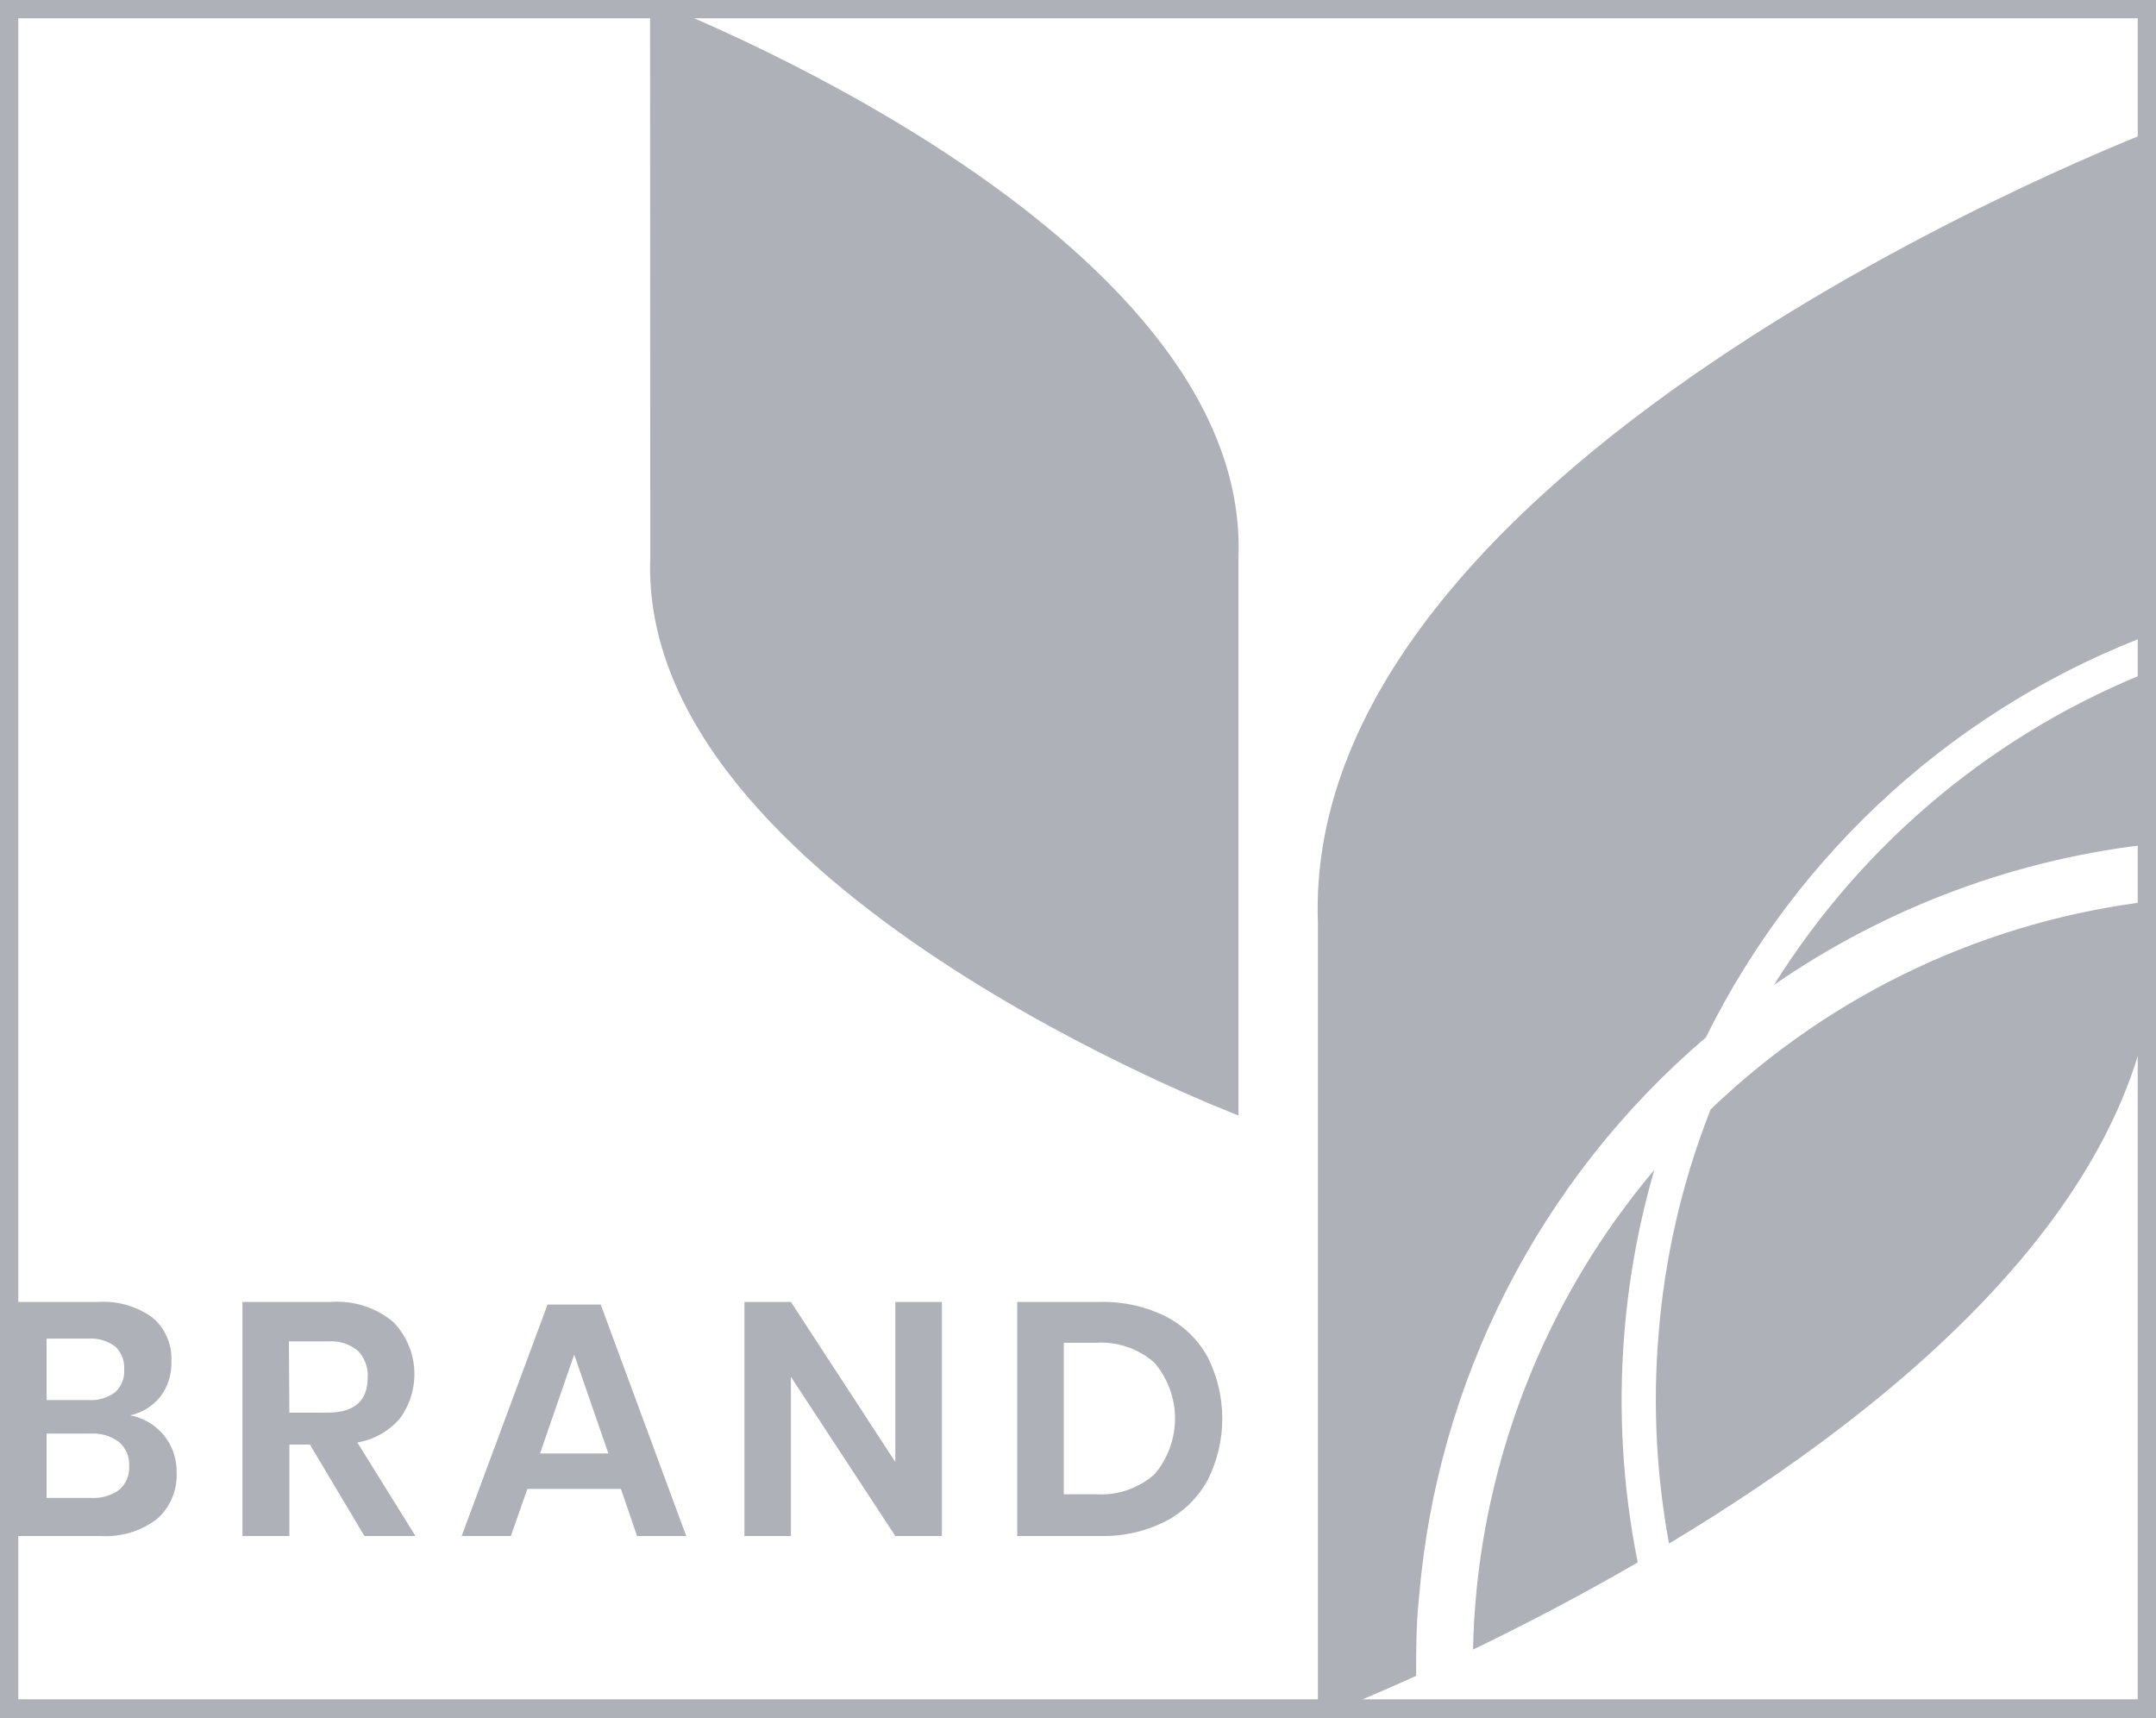
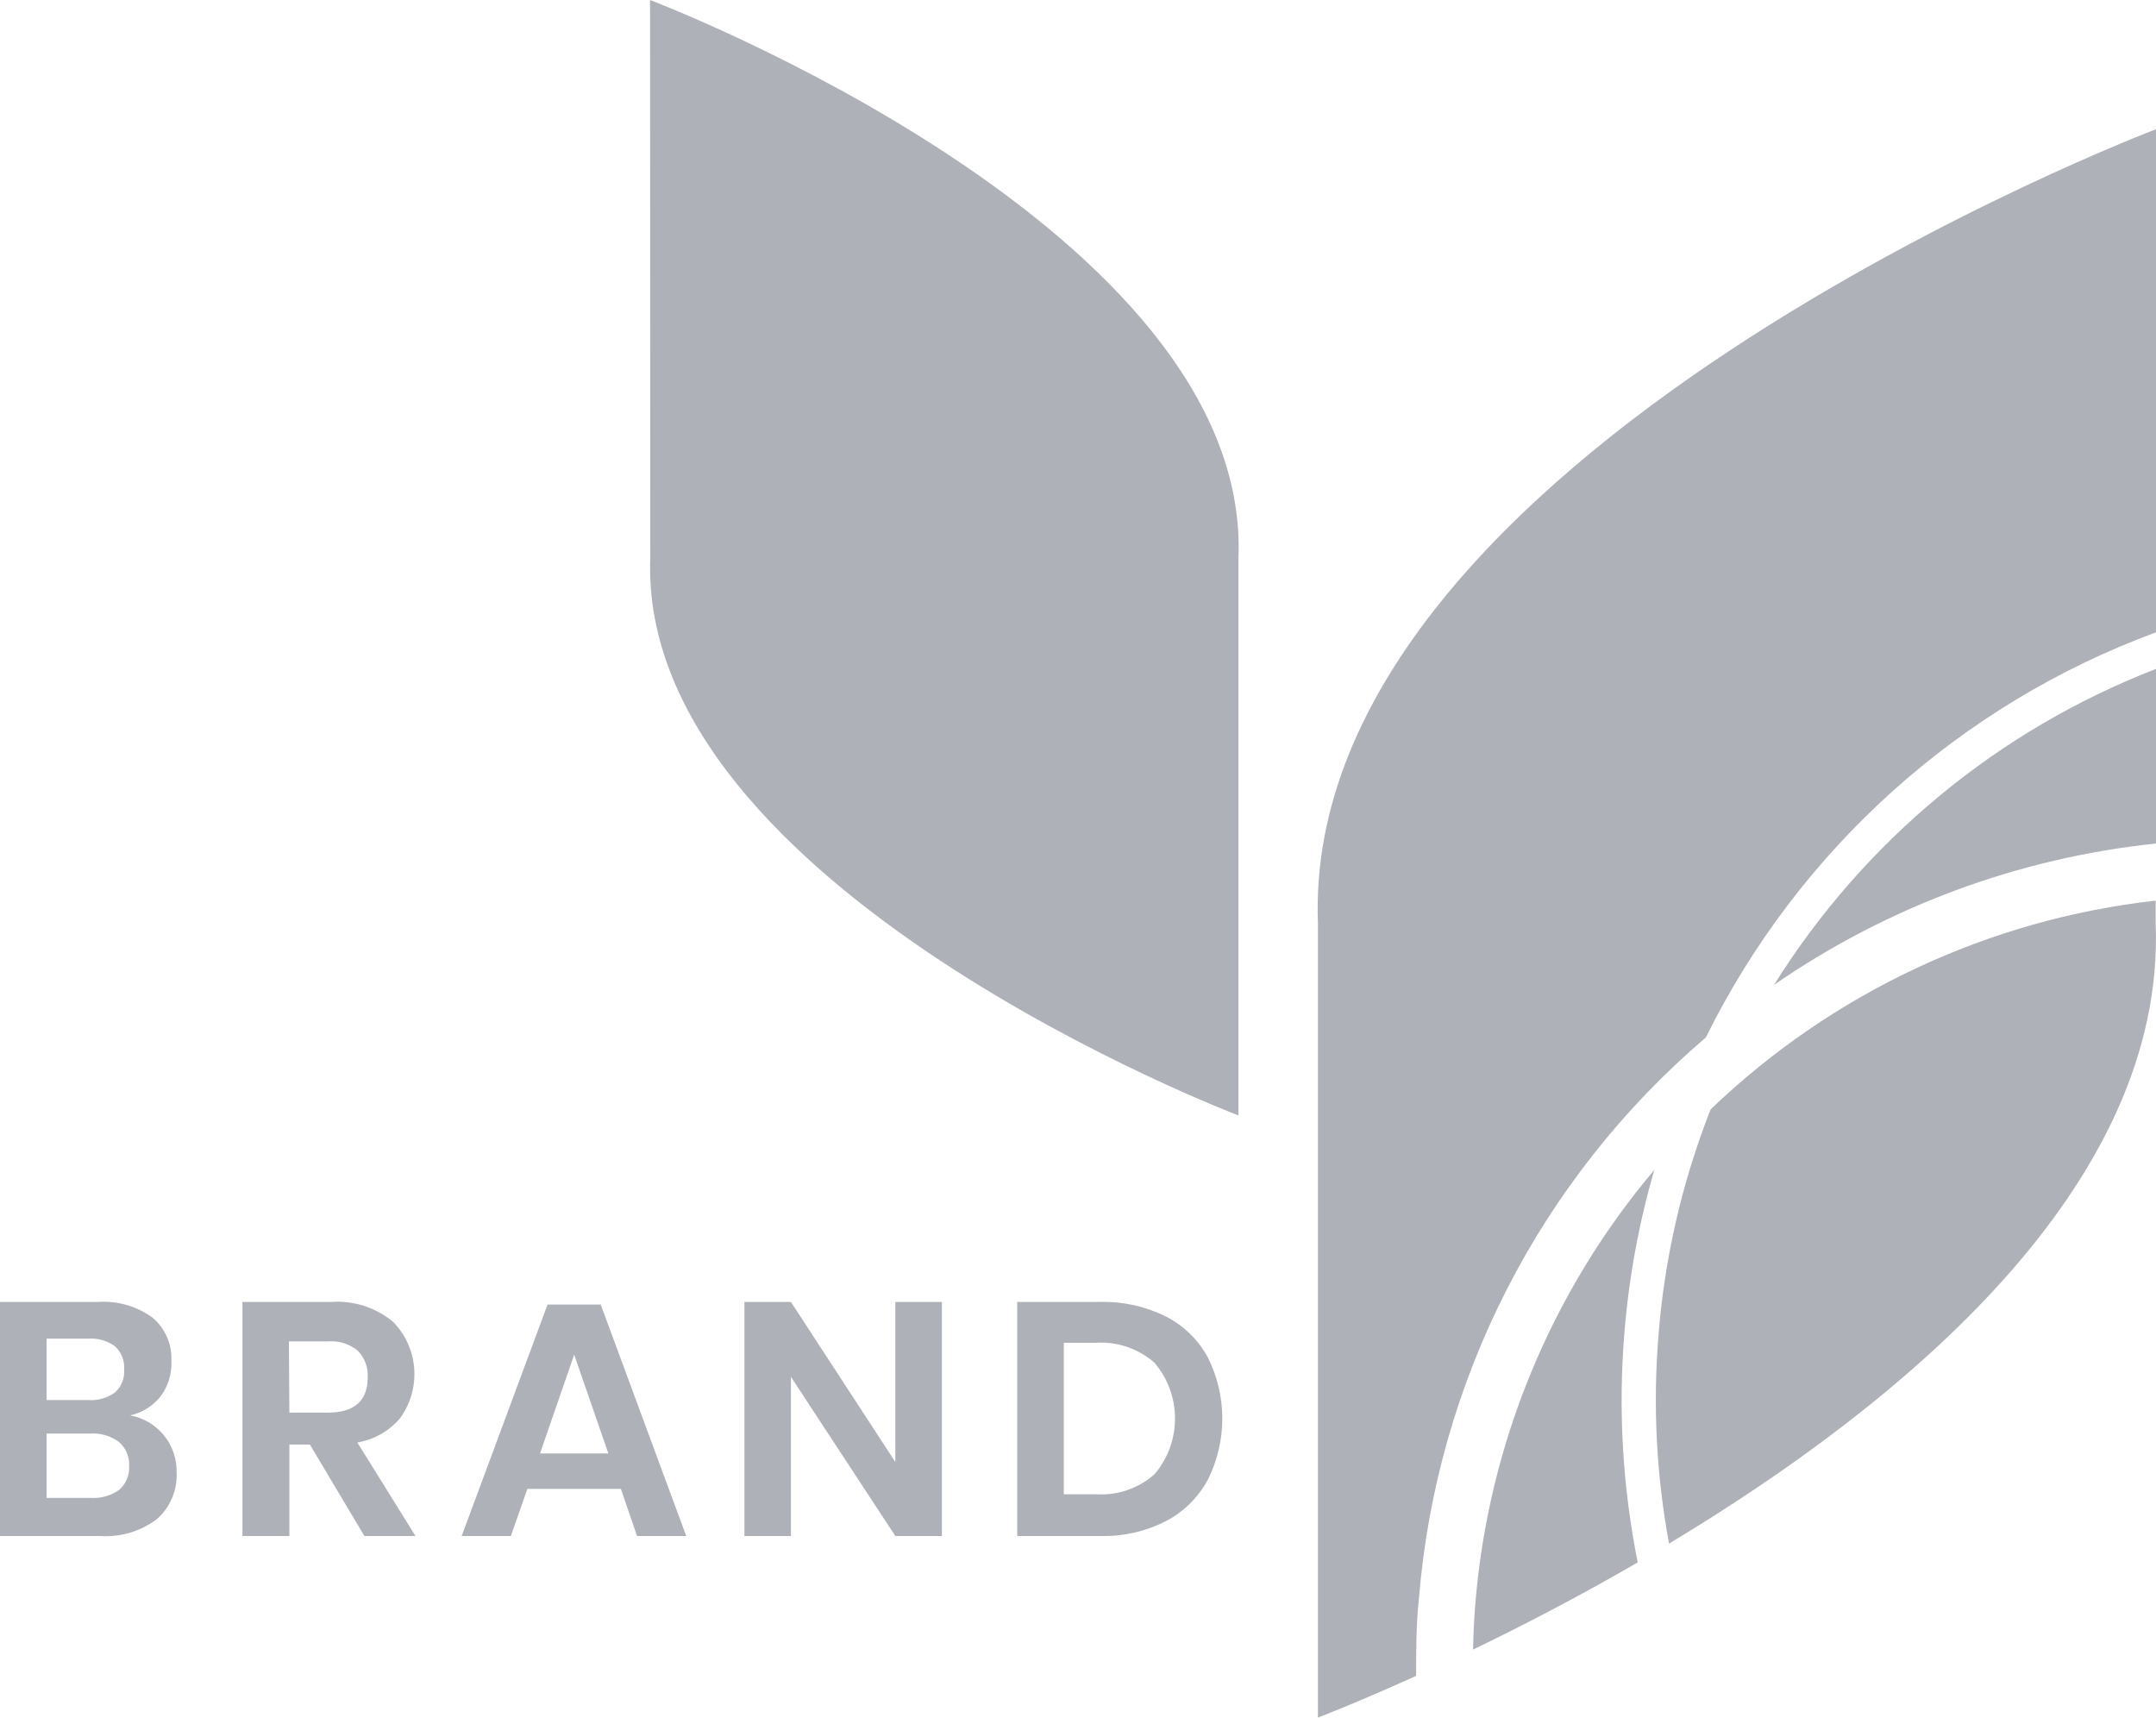
<svg xmlns="http://www.w3.org/2000/svg" width="59" height="47" viewBox="0 0 59 47" fill="none">
  <path d="M4.488 39.278C4.718 39.563 4.84 39.921 4.834 40.288C4.845 40.528 4.803 40.767 4.71 40.988C4.618 41.209 4.477 41.406 4.298 41.565C3.851 41.904 3.298 42.069 2.739 42.031H0V35.626H2.683C3.213 35.591 3.738 35.741 4.17 36.052C4.343 36.197 4.48 36.381 4.571 36.589C4.661 36.797 4.702 37.023 4.69 37.25C4.706 37.603 4.595 37.951 4.379 38.23C4.17 38.484 3.883 38.66 3.562 38.73C3.925 38.797 4.254 38.991 4.488 39.278ZM1.275 38.311H2.421C2.682 38.33 2.941 38.255 3.151 38.098C3.237 38.02 3.304 37.922 3.346 37.814C3.389 37.706 3.406 37.589 3.397 37.472C3.405 37.356 3.387 37.24 3.345 37.132C3.303 37.024 3.238 36.926 3.154 36.846C2.938 36.685 2.671 36.609 2.403 36.631H1.275V38.311ZM3.263 40.767C3.355 40.687 3.427 40.586 3.474 40.474C3.521 40.361 3.542 40.238 3.534 40.116C3.541 39.993 3.52 39.869 3.472 39.755C3.423 39.641 3.35 39.54 3.257 39.459C3.032 39.292 2.756 39.21 2.478 39.228H1.275V40.989H2.493C2.767 41.005 3.039 40.927 3.263 40.767Z" fill="#AFB1B8" />
  <path d="M9.972 42.031L8.48 39.528H7.919V42.031H6.635V35.626H9.066C9.678 35.583 10.284 35.778 10.758 36.171C11.098 36.518 11.303 36.976 11.336 37.462C11.369 37.948 11.228 38.43 10.938 38.821C10.639 39.166 10.229 39.396 9.779 39.472L11.369 42.031H9.972ZM7.919 38.655H8.969C9.698 38.655 10.063 38.332 10.063 37.685C10.07 37.553 10.05 37.421 10.004 37.297C9.958 37.173 9.887 37.06 9.795 36.965C9.564 36.773 9.268 36.68 8.969 36.706H7.906L7.919 38.655Z" fill="#AFB1B8" />
  <path d="M16.991 40.742H14.432L13.98 42.031H12.634L14.984 35.698H16.439L18.779 42.031H17.433L16.991 40.742ZM16.648 39.772L15.713 37.069L14.778 39.772H16.648Z" fill="#AFB1B8" />
  <path d="M25.776 42.031H24.501L21.644 37.676V42.031H20.372V35.626H21.644L24.501 40.007V35.626H25.776V42.031Z" fill="#AFB1B8" />
  <path d="M33.05 40.498C32.786 40.982 32.385 41.375 31.897 41.628C31.342 41.909 30.726 42.048 30.105 42.031H27.836V35.626H30.105C30.725 35.61 31.34 35.745 31.897 36.021C32.385 36.267 32.786 36.657 33.05 37.138C33.312 37.658 33.449 38.234 33.449 38.818C33.449 39.402 33.312 39.977 33.05 40.498ZM31.591 40.345C31.955 39.919 32.155 39.377 32.155 38.816C32.155 38.255 31.955 37.713 31.591 37.288C31.151 36.902 30.578 36.707 29.996 36.743H29.111V40.889H29.996C30.578 40.926 31.151 40.73 31.591 40.345Z" fill="#AFB1B8" />
  <path d="M17.789 0C17.789 0 34.24 6.236 33.891 15.26V30.523C33.891 30.523 17.452 24.284 17.795 15.26L17.789 0Z" fill="#AFB1B8" />
  <path d="M48.547 26.95C51.654 24.803 55.248 23.473 59 23.082V18.304C54.677 19.977 51.01 23.01 48.547 26.95Z" fill="#AFB1B8" />
  <path d="M46.681 28.389C49.224 23.248 53.633 19.28 59 17.303V3.536C59 3.536 35.571 12.419 36.066 25.269V47C36.066 47 37.11 46.602 38.753 45.858C38.753 45.163 38.753 44.462 38.828 43.758C39.312 37.792 42.137 32.264 46.681 28.389Z" fill="#AFB1B8" />
  <path d="M44.453 36.462C44.576 34.955 44.85 33.464 45.272 32.012C42.443 35.359 40.73 39.512 40.373 43.887C40.339 44.3 40.32 44.713 40.311 45.138C41.642 44.497 43.191 43.696 44.817 42.754C44.402 40.684 44.279 38.566 44.453 36.462Z" fill="#AFB1B8" />
  <path d="M45.385 36.54C45.229 38.444 45.326 40.36 45.674 42.238C52.075 38.392 59.268 32.45 58.991 25.269V24.644C54.417 25.157 50.139 27.165 46.812 30.357C46.033 32.335 45.552 34.419 45.385 36.54Z" fill="#AFB1B8" />
-   <rect width="59" height="47" stroke="#AFB1B8" />
</svg>
